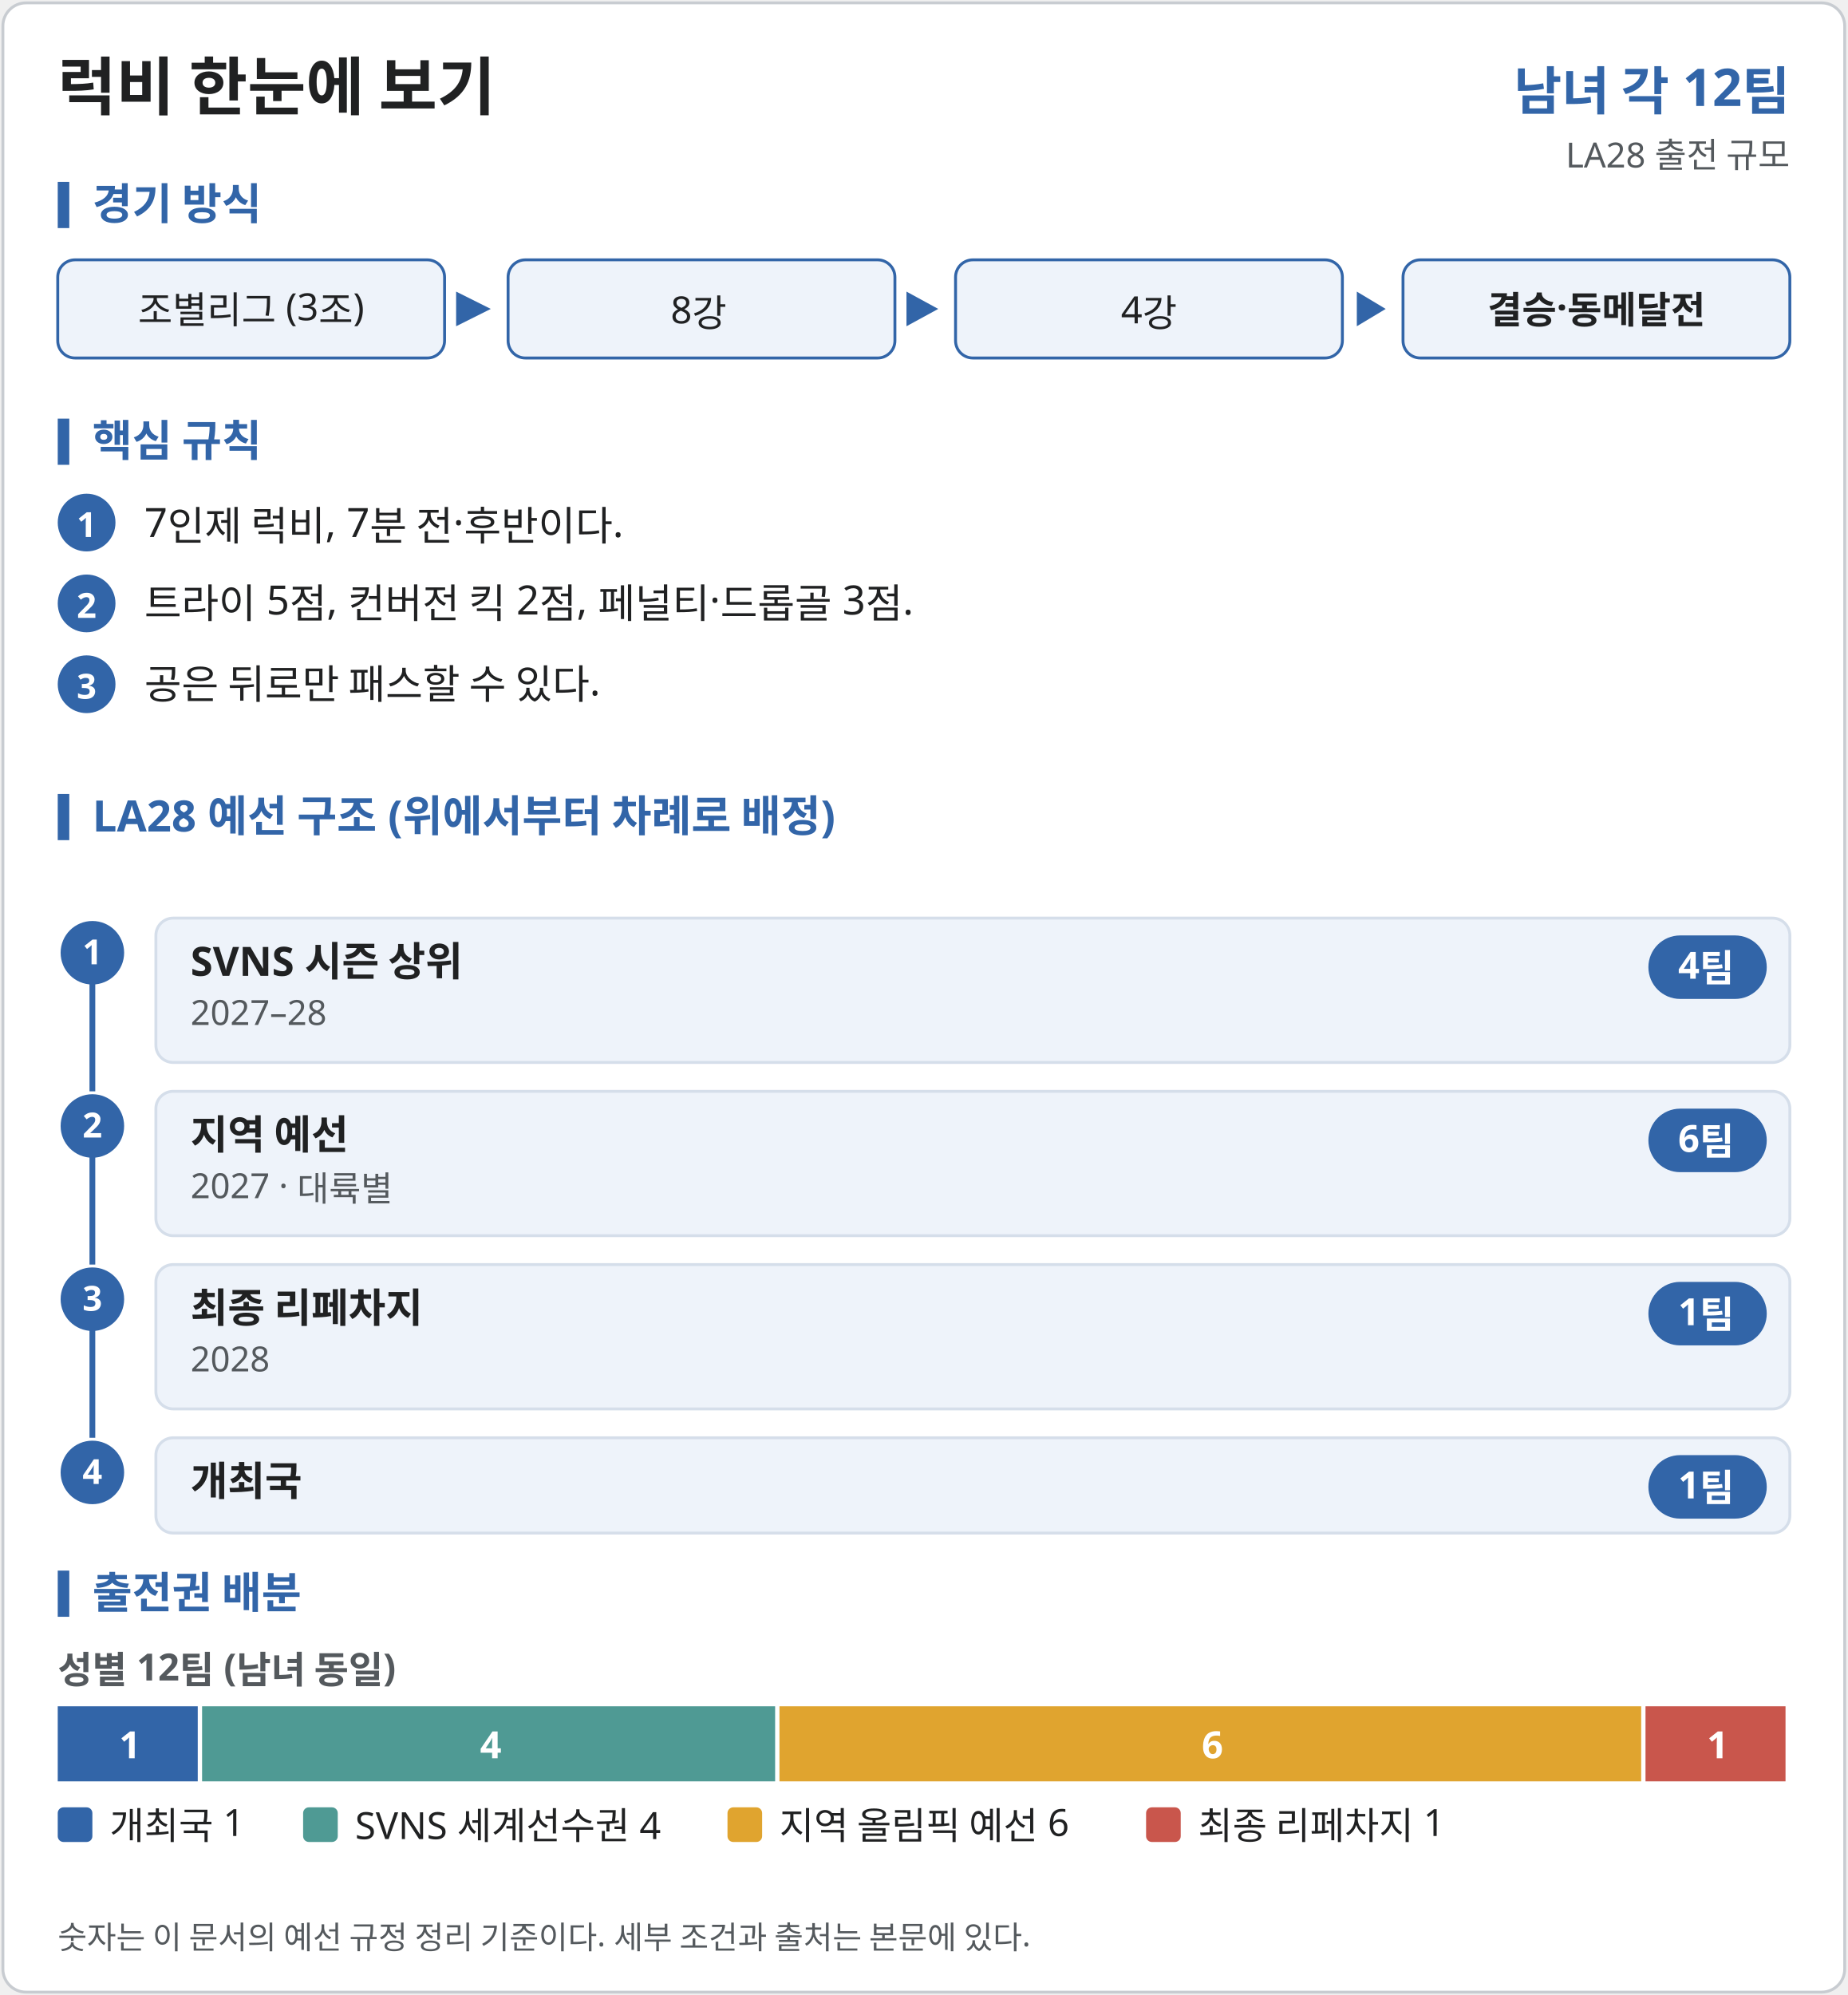
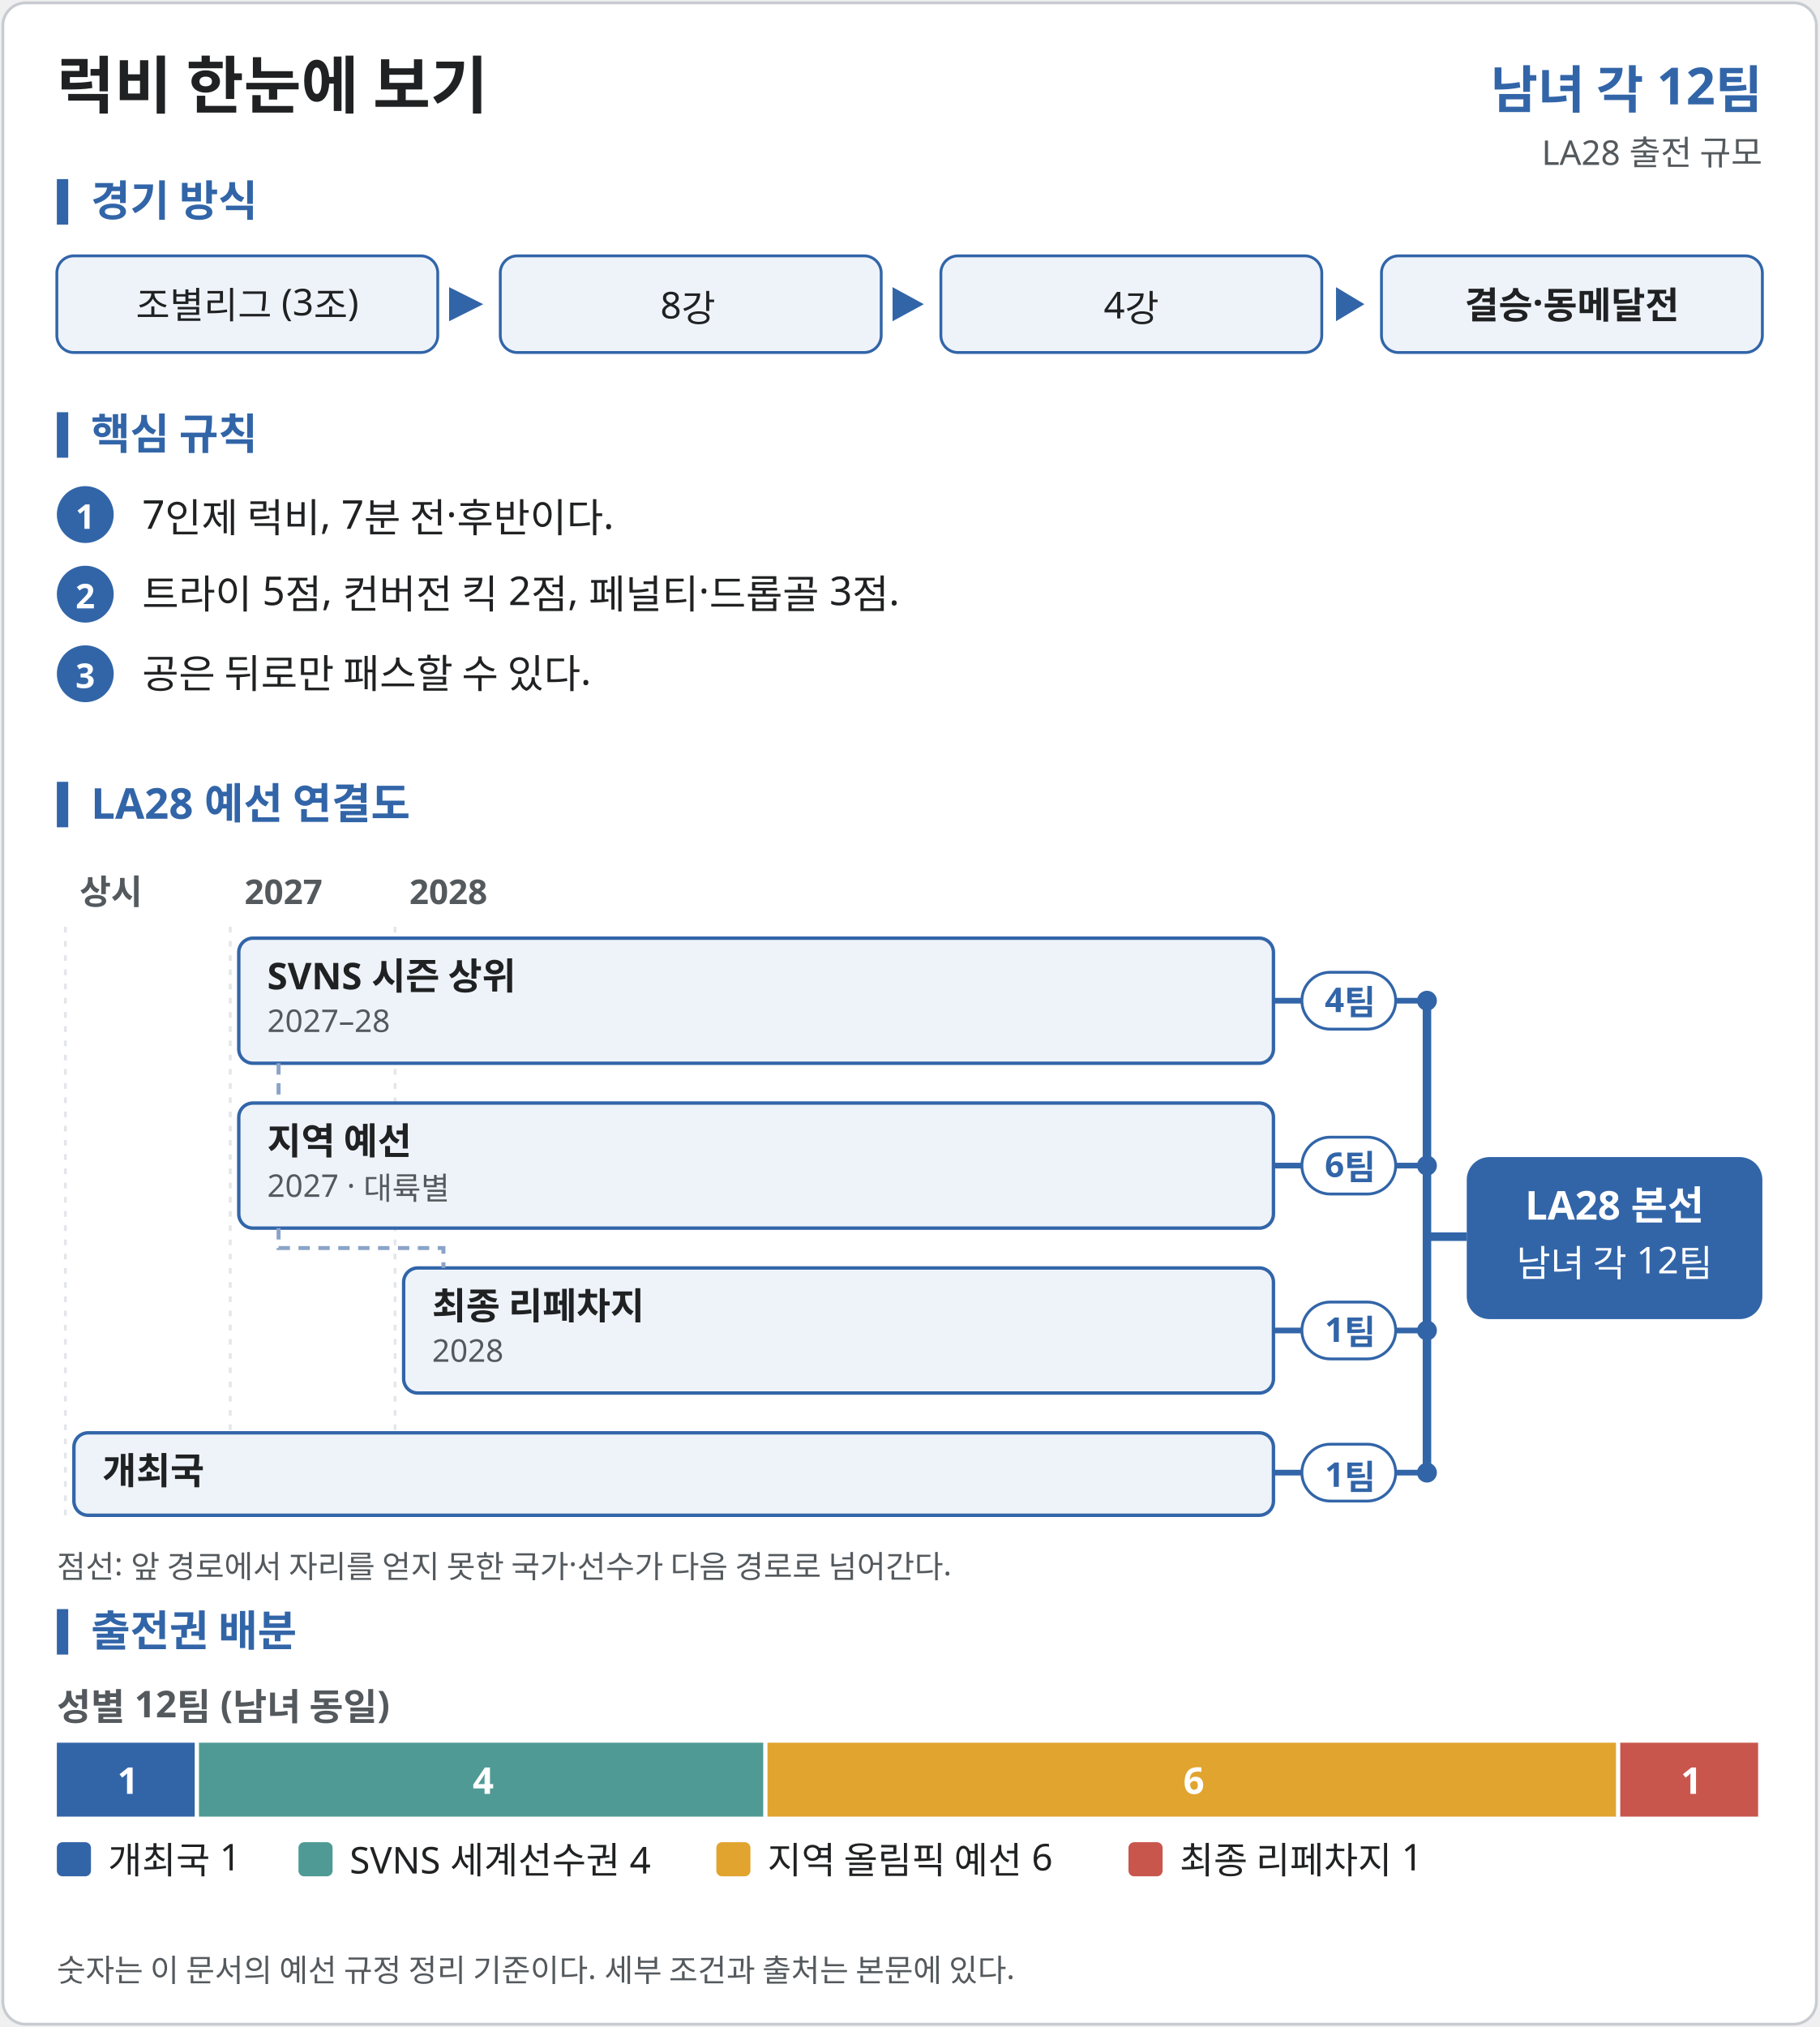
- <svg xmlns="http://www.w3.org/2000/svg" viewBox="0 0 640 691" width="640" height="691" role="img" aria-label="럭비 한눈에 보기" font-family="'Malgun Gothic','Apple SD Gothic Neo','Noto Sans KR',sans-serif">
-   <rect x="1" y="1" width="638" height="689" rx="8" fill="#fff" stroke="#c8ccd1" />
+ <svg xmlns="http://www.w3.org/2000/svg" viewBox="0 0 640 713" width="640" height="713" role="img" aria-label="럭비 한눈에 보기" font-family="'Malgun Gothic','Apple SD Gothic Neo','Noto Sans KR',sans-serif">
+   <rect x="1" y="1" width="638" height="711" rx="8" fill="#fff" stroke="#c8ccd1" />
  <text x="20" y="38" font-size="22" fill="#202122" font-weight="bold" text-anchor="start">럭비 한눈에 보기</text>
  <text x="620" y="38" font-size="18" fill="#3265a8" font-weight="bold" text-anchor="end">남녀 각 12팀</text>
  <text x="620" y="58" font-size="12" fill="#54595d" font-weight="normal" text-anchor="end">LA28 출전 규모</text>
  <rect x="20" y="63" width="4" height="16" fill="#3265a8" />
  <text x="32" y="76" font-size="15" fill="#3265a8" font-weight="bold" text-anchor="start">경기 방식</text>
  <rect x="20" y="90" width="134" height="34" rx="6" fill="#eef3fa" stroke="#3265a8" />
  <text x="87" y="112" font-size="13" fill="#202122" font-weight="normal" text-anchor="middle">조별리그 (3조)</text>
  <path d="M158 101 L170 107 L158 113" fill="#3265a8" />
  <rect x="176" y="90" width="134" height="34" rx="6" fill="#eef3fa" stroke="#3265a8" />
  <text x="242" y="112" font-size="13" fill="#202122" font-weight="normal" text-anchor="middle">8강</text>
  <path d="M314 101 L325 107 L314 113" fill="#3265a8" />
  <rect x="331" y="90" width="134" height="34" rx="6" fill="#eef3fa" stroke="#3265a8" />
  <text x="398" y="112" font-size="13" fill="#202122" font-weight="normal" text-anchor="middle">4강</text>
  <path d="M470 101 L480 107 L470 113" fill="#3265a8" />
  <rect x="486" y="90" width="134" height="34" rx="6" fill="#eef3fa" stroke="#3265a8" />
  <text x="553" y="112" font-size="13" fill="#202122" font-weight="bold" text-anchor="middle">결승·동메달전</text>
  <rect x="20" y="145" width="4" height="16" fill="#3265a8" />
  <text x="32" y="158" font-size="15" fill="#3265a8" font-weight="bold" text-anchor="start">핵심 규칙</text>
  <circle cx="30" cy="181" r="10" fill="#3265a8" />
  <text x="30" y="186" font-size="12" fill="#fff" font-weight="bold" text-anchor="middle">1</text>
  <text x="50" y="186" font-size="14" fill="#202122" font-weight="normal" text-anchor="start">7인제 럭비, 7분 전·후반이다.</text>
  <circle cx="30" cy="209" r="10" fill="#3265a8" />
  <text x="30" y="214" font-size="12" fill="#fff" font-weight="bold" text-anchor="middle">2</text>
  <text x="50" y="214" font-size="14" fill="#202122" font-weight="normal" text-anchor="start">트라이 5점, 컨버전 킥 2점, 페널티·드롭골 3점.</text>
  <circle cx="30" cy="237" r="10" fill="#3265a8" />
  <text x="30" y="242" font-size="12" fill="#fff" font-weight="bold" text-anchor="middle">3</text>
  <text x="50" y="242" font-size="14" fill="#202122" font-weight="normal" text-anchor="start">공은 뒤로만 패스할 수 있다.</text>
  <rect x="20" y="275" width="4" height="16" fill="#3265a8" />
-   <text x="32" y="288" font-size="15" fill="#3265a8" font-weight="bold" text-anchor="start">LA28 예선 구조 (위에서부터 차례로 배정)</text>
-   <line x1="32" y1="330" x2="32" y2="378" stroke="#3265a8" stroke-width="2" />
-   <circle cx="32" cy="330" r="11" fill="#3265a8" />
-   <text x="32" y="334" font-size="12" fill="#fff" font-weight="bold" text-anchor="middle">1</text>
-   <rect x="54" y="318" width="566" height="50" rx="6" fill="#eef3fa" stroke="#d5deea" />
-   <text x="66" y="338" font-size="14" fill="#202122" font-weight="bold" text-anchor="start">SVNS 시즌 상위</text>
-   <rect x="571" y="324" width="41" height="22" rx="11" fill="#3265a8" />
-   <text x="591" y="339" font-size="13" fill="#fff" font-weight="bold" text-anchor="middle">4팀</text>
-   <text x="66" y="355" font-size="12" fill="#54595d" font-weight="normal" text-anchor="start">2027–28</text>
-   <line x1="32" y1="390" x2="32" y2="438" stroke="#3265a8" stroke-width="2" />
-   <circle cx="32" cy="390" r="11" fill="#3265a8" />
-   <text x="32" y="394" font-size="12" fill="#fff" font-weight="bold" text-anchor="middle">2</text>
-   <rect x="54" y="378" width="566" height="50" rx="6" fill="#eef3fa" stroke="#d5deea" />
-   <text x="66" y="398" font-size="14" fill="#202122" font-weight="bold" text-anchor="start">지역 예선</text>
-   <rect x="571" y="384" width="41" height="22" rx="11" fill="#3265a8" />
-   <text x="591" y="399" font-size="13" fill="#fff" font-weight="bold" text-anchor="middle">6팀</text>
-   <text x="66" y="415" font-size="12" fill="#54595d" font-weight="normal" text-anchor="start">2027 · 대륙별</text>
-   <line x1="32" y1="450" x2="32" y2="498" stroke="#3265a8" stroke-width="2" />
-   <circle cx="32" cy="450" r="11" fill="#3265a8" />
-   <text x="32" y="454" font-size="12" fill="#fff" font-weight="bold" text-anchor="middle">3</text>
-   <rect x="54" y="438" width="566" height="50" rx="6" fill="#eef3fa" stroke="#d5deea" />
-   <text x="66" y="458" font-size="14" fill="#202122" font-weight="bold" text-anchor="start">최종 리페차지</text>
-   <rect x="571" y="444" width="41" height="22" rx="11" fill="#3265a8" />
-   <text x="591" y="459" font-size="13" fill="#fff" font-weight="bold" text-anchor="middle">1팀</text>
-   <text x="66" y="475" font-size="12" fill="#54595d" font-weight="normal" text-anchor="start">2028</text>
-   <circle cx="32" cy="510" r="11" fill="#3265a8" />
-   <text x="32" y="514" font-size="12" fill="#fff" font-weight="bold" text-anchor="middle">4</text>
-   <rect x="54" y="498" width="566" height="33" rx="6" fill="#eef3fa" stroke="#d5deea" />
-   <text x="66" y="518" font-size="14" fill="#202122" font-weight="bold" text-anchor="start">개최국</text>
-   <rect x="571" y="504" width="41" height="22" rx="11" fill="#3265a8" />
-   <text x="591" y="519" font-size="13" fill="#fff" font-weight="bold" text-anchor="middle">1팀</text>
-   <rect x="20" y="544" width="4" height="16" fill="#3265a8" />
-   <text x="32" y="557" font-size="15" fill="#3265a8" font-weight="bold" text-anchor="start">출전권 배분</text>
-   <text x="20" y="583" font-size="13" fill="#54595d" font-weight="bold" text-anchor="start">성별 12팀 (남녀 동일)</text>
-   <rect x="20.0" y="591" width="48.5" height="26" fill="#3265a8" />
-   <text x="45" y="609" font-size="13" fill="#fff" font-weight="bold" text-anchor="middle">1</text>
-   <rect x="70.0" y="591" width="198.5" height="26" fill="#4f9a94" />
-   <text x="170" y="609" font-size="13" fill="#fff" font-weight="bold" text-anchor="middle">4</text>
-   <rect x="270.0" y="591" width="298.5" height="26" fill="#e0a42f" />
-   <text x="420" y="609" font-size="13" fill="#fff" font-weight="bold" text-anchor="middle">6</text>
-   <rect x="570.0" y="591" width="48.5" height="26" fill="#c9564c" />
-   <text x="595" y="609" font-size="13" fill="#fff" font-weight="bold" text-anchor="middle">1</text>
-   <rect x="20" y="626" width="12" height="12" rx="2" fill="#3265a8" />
-   <text x="38" y="637" font-size="13" fill="#202122" font-weight="normal" text-anchor="start">개최국 1</text>
-   <rect x="105" y="626" width="12" height="12" rx="2" fill="#4f9a94" />
-   <text x="123" y="637" font-size="13" fill="#202122" font-weight="normal" text-anchor="start">SVNS 세계선수권 4</text>
-   <rect x="252" y="626" width="12" height="12" rx="2" fill="#e0a42f" />
-   <text x="270" y="637" font-size="13" fill="#202122" font-weight="normal" text-anchor="start">지역 올림픽 예선 6</text>
-   <rect x="397" y="626" width="12" height="12" rx="2" fill="#c9564c" />
-   <text x="415" y="637" font-size="13" fill="#202122" font-weight="normal" text-anchor="start">최종 리페차지 1</text>
-   <text x="20" y="675" font-size="11" fill="#54595d" font-weight="normal" text-anchor="start">숫자는 이 문서의 예선 규정 정리 기준이다. 세부 조건과 출처는 본문에 있다.</text>
+   <text x="32" y="288" font-size="15" fill="#3265a8" font-weight="bold" text-anchor="start">LA28 예선 연결도</text>
+   <line x1="23" y1="326" x2="23" y2="533" stroke="#e3e6ea" stroke-dasharray="2 3" />
+   <line x1="81" y1="326" x2="81" y2="533" stroke="#e3e6ea" stroke-dasharray="2 3" />
+   <line x1="139" y1="326" x2="139" y2="533" stroke="#e3e6ea" stroke-dasharray="2 3" />
+   <text x="28" y="318" font-size="12" fill="#54595d" font-weight="bold" text-anchor="start">상시</text>
+   <text x="86" y="318" font-size="12" fill="#54595d" font-weight="bold" text-anchor="start">2027</text>
+   <text x="144" y="318" font-size="12" fill="#54595d" font-weight="bold" text-anchor="start">2028</text>
+   <rect x="84" y="330" width="364" height="44" rx="5" fill="#eef3fa" stroke="#3265a8" stroke-width="1.2" />
+   <text x="94" y="348" font-size="13" fill="#202122" font-weight="bold" text-anchor="start">SVNS 시즌 상위</text>
+   <text x="94" y="363" font-size="11" fill="#54595d" font-weight="normal" text-anchor="start">2027–28</text>
+   <rect x="84" y="388" width="364" height="44" rx="5" fill="#eef3fa" stroke="#3265a8" stroke-width="1.2" />
+   <text x="94" y="406" font-size="13" fill="#202122" font-weight="bold" text-anchor="start">지역 예선</text>
+   <text x="94" y="421" font-size="11" fill="#54595d" font-weight="normal" text-anchor="start">2027 · 대륙별</text>
+   <rect x="142" y="446" width="306" height="44" rx="5" fill="#eef3fa" stroke="#3265a8" stroke-width="1.2" />
+   <text x="152" y="464" font-size="13" fill="#202122" font-weight="bold" text-anchor="start">최종 리페차지</text>
+   <text x="152" y="479" font-size="11" fill="#54595d" font-weight="normal" text-anchor="start">2028</text>
+   <rect x="26" y="504" width="422" height="29" rx="5" fill="#eef3fa" stroke="#3265a8" stroke-width="1.2" />
+   <text x="36" y="522" font-size="13" fill="#202122" font-weight="bold" text-anchor="start">개최국</text>
+   <path d="M98 374 V381 H98 V388" fill="none" stroke="#8aa4c8" stroke-width="1.4" stroke-dasharray="4 3" />
+   <path d="M98 432 V439 H156 V446" fill="none" stroke="#8aa4c8" stroke-width="1.4" stroke-dasharray="4 3" />
+   <line x1="448" y1="352" x2="502" y2="352" stroke="#3265a8" stroke-width="2" />
+   <circle cx="502" cy="352" r="3.5" fill="#3265a8" />
+   <rect x="458" y="342" width="33" height="20" rx="10" fill="#fff" stroke="#3265a8" />
+   <text x="475" y="356" font-size="12" fill="#3265a8" font-weight="bold" text-anchor="middle">4팀</text>
+   <line x1="448" y1="410" x2="502" y2="410" stroke="#3265a8" stroke-width="2" />
+   <circle cx="502" cy="410" r="3.5" fill="#3265a8" />
+   <rect x="458" y="400" width="33" height="20" rx="10" fill="#fff" stroke="#3265a8" />
+   <text x="475" y="414" font-size="12" fill="#3265a8" font-weight="bold" text-anchor="middle">6팀</text>
+   <line x1="448" y1="468" x2="502" y2="468" stroke="#3265a8" stroke-width="2" />
+   <circle cx="502" cy="468" r="3.5" fill="#3265a8" />
+   <rect x="458" y="458" width="33" height="20" rx="10" fill="#fff" stroke="#3265a8" />
+   <text x="475" y="472" font-size="12" fill="#3265a8" font-weight="bold" text-anchor="middle">1팀</text>
+   <line x1="448" y1="518" x2="502" y2="518" stroke="#3265a8" stroke-width="2" />
+   <circle cx="502" cy="518" r="3.5" fill="#3265a8" />
+   <rect x="458" y="508" width="33" height="20" rx="10" fill="#fff" stroke="#3265a8" />
+   <text x="475" y="523" font-size="12" fill="#3265a8" font-weight="bold" text-anchor="middle">1팀</text>
+   <line x1="502" y1="352" x2="502" y2="518" stroke="#3265a8" stroke-width="3" />
+   <line x1="502" y1="435" x2="516" y2="435" stroke="#3265a8" stroke-width="3" />
+   <rect x="516" y="407" width="104" height="57" rx="8" fill="#3265a8" />
+   <text x="568" y="429" font-size="14" fill="#fff" font-weight="bold" text-anchor="middle">LA28 본선</text>
+   <text x="568" y="449" font-size="13" fill="#fff" font-weight="normal" text-anchor="middle">남녀 각 12팀</text>
+   <text x="20" y="555" font-size="11" fill="#54595d" font-weight="normal" text-anchor="start">점선: 앞 경로에서 자리를 얻지 못한 국가·선수가 다음 경로로 넘어간다.</text>
+   <rect x="20" y="566" width="4" height="16" fill="#3265a8" />
+   <text x="32" y="579" font-size="15" fill="#3265a8" font-weight="bold" text-anchor="start">출전권 배분</text>
+   <text x="20" y="605" font-size="13" fill="#54595d" font-weight="bold" text-anchor="start">성별 12팀 (남녀 동일)</text>
+   <rect x="20.0" y="613" width="48.5" height="26" fill="#3265a8" />
+   <text x="45" y="631" font-size="13" fill="#fff" font-weight="bold" text-anchor="middle">1</text>
+   <rect x="70.0" y="613" width="198.5" height="26" fill="#4f9a94" />
+   <text x="170" y="631" font-size="13" fill="#fff" font-weight="bold" text-anchor="middle">4</text>
+   <rect x="270.0" y="613" width="298.5" height="26" fill="#e0a42f" />
+   <text x="420" y="631" font-size="13" fill="#fff" font-weight="bold" text-anchor="middle">6</text>
+   <rect x="570.0" y="613" width="48.5" height="26" fill="#c9564c" />
+   <text x="595" y="631" font-size="13" fill="#fff" font-weight="bold" text-anchor="middle">1</text>
+   <rect x="20" y="648" width="12" height="12" rx="2" fill="#3265a8" />
+   <text x="38" y="659" font-size="13" fill="#202122" font-weight="normal" text-anchor="start">개최국 1</text>
+   <rect x="105" y="648" width="12" height="12" rx="2" fill="#4f9a94" />
+   <text x="123" y="659" font-size="13" fill="#202122" font-weight="normal" text-anchor="start">SVNS 세계선수권 4</text>
+   <rect x="252" y="648" width="12" height="12" rx="2" fill="#e0a42f" />
+   <text x="270" y="659" font-size="13" fill="#202122" font-weight="normal" text-anchor="start">지역 올림픽 예선 6</text>
+   <rect x="397" y="648" width="12" height="12" rx="2" fill="#c9564c" />
+   <text x="415" y="659" font-size="13" fill="#202122" font-weight="normal" text-anchor="start">최종 리페차지 1</text>
+   <text x="20" y="697" font-size="11" fill="#54595d" font-weight="normal" text-anchor="start">숫자는 이 문서의 예선 규정 정리 기준이다. 세부 조건과 출처는 본문에 있다.</text>
</svg>
